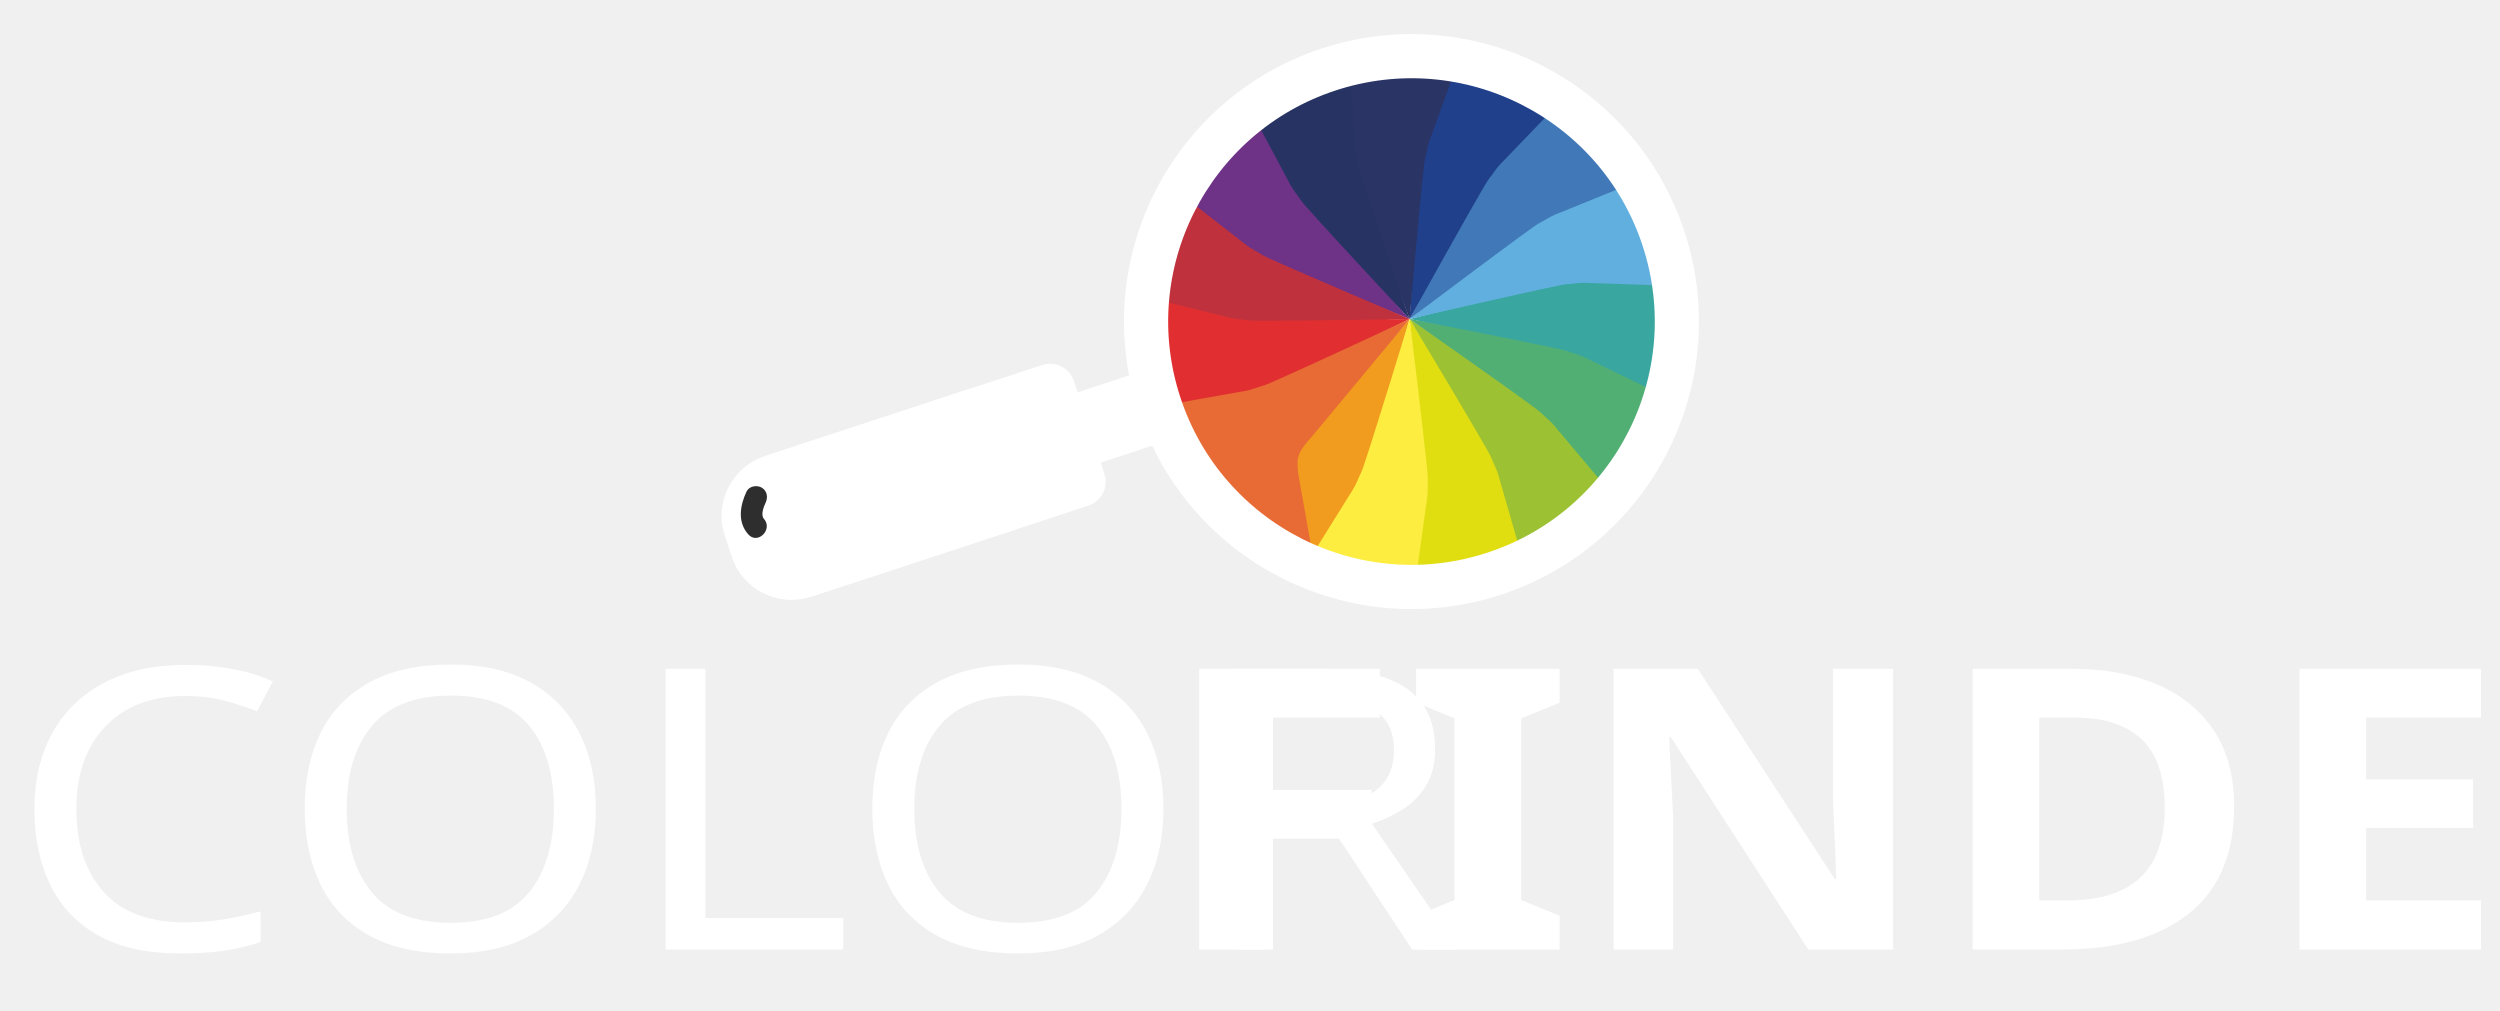
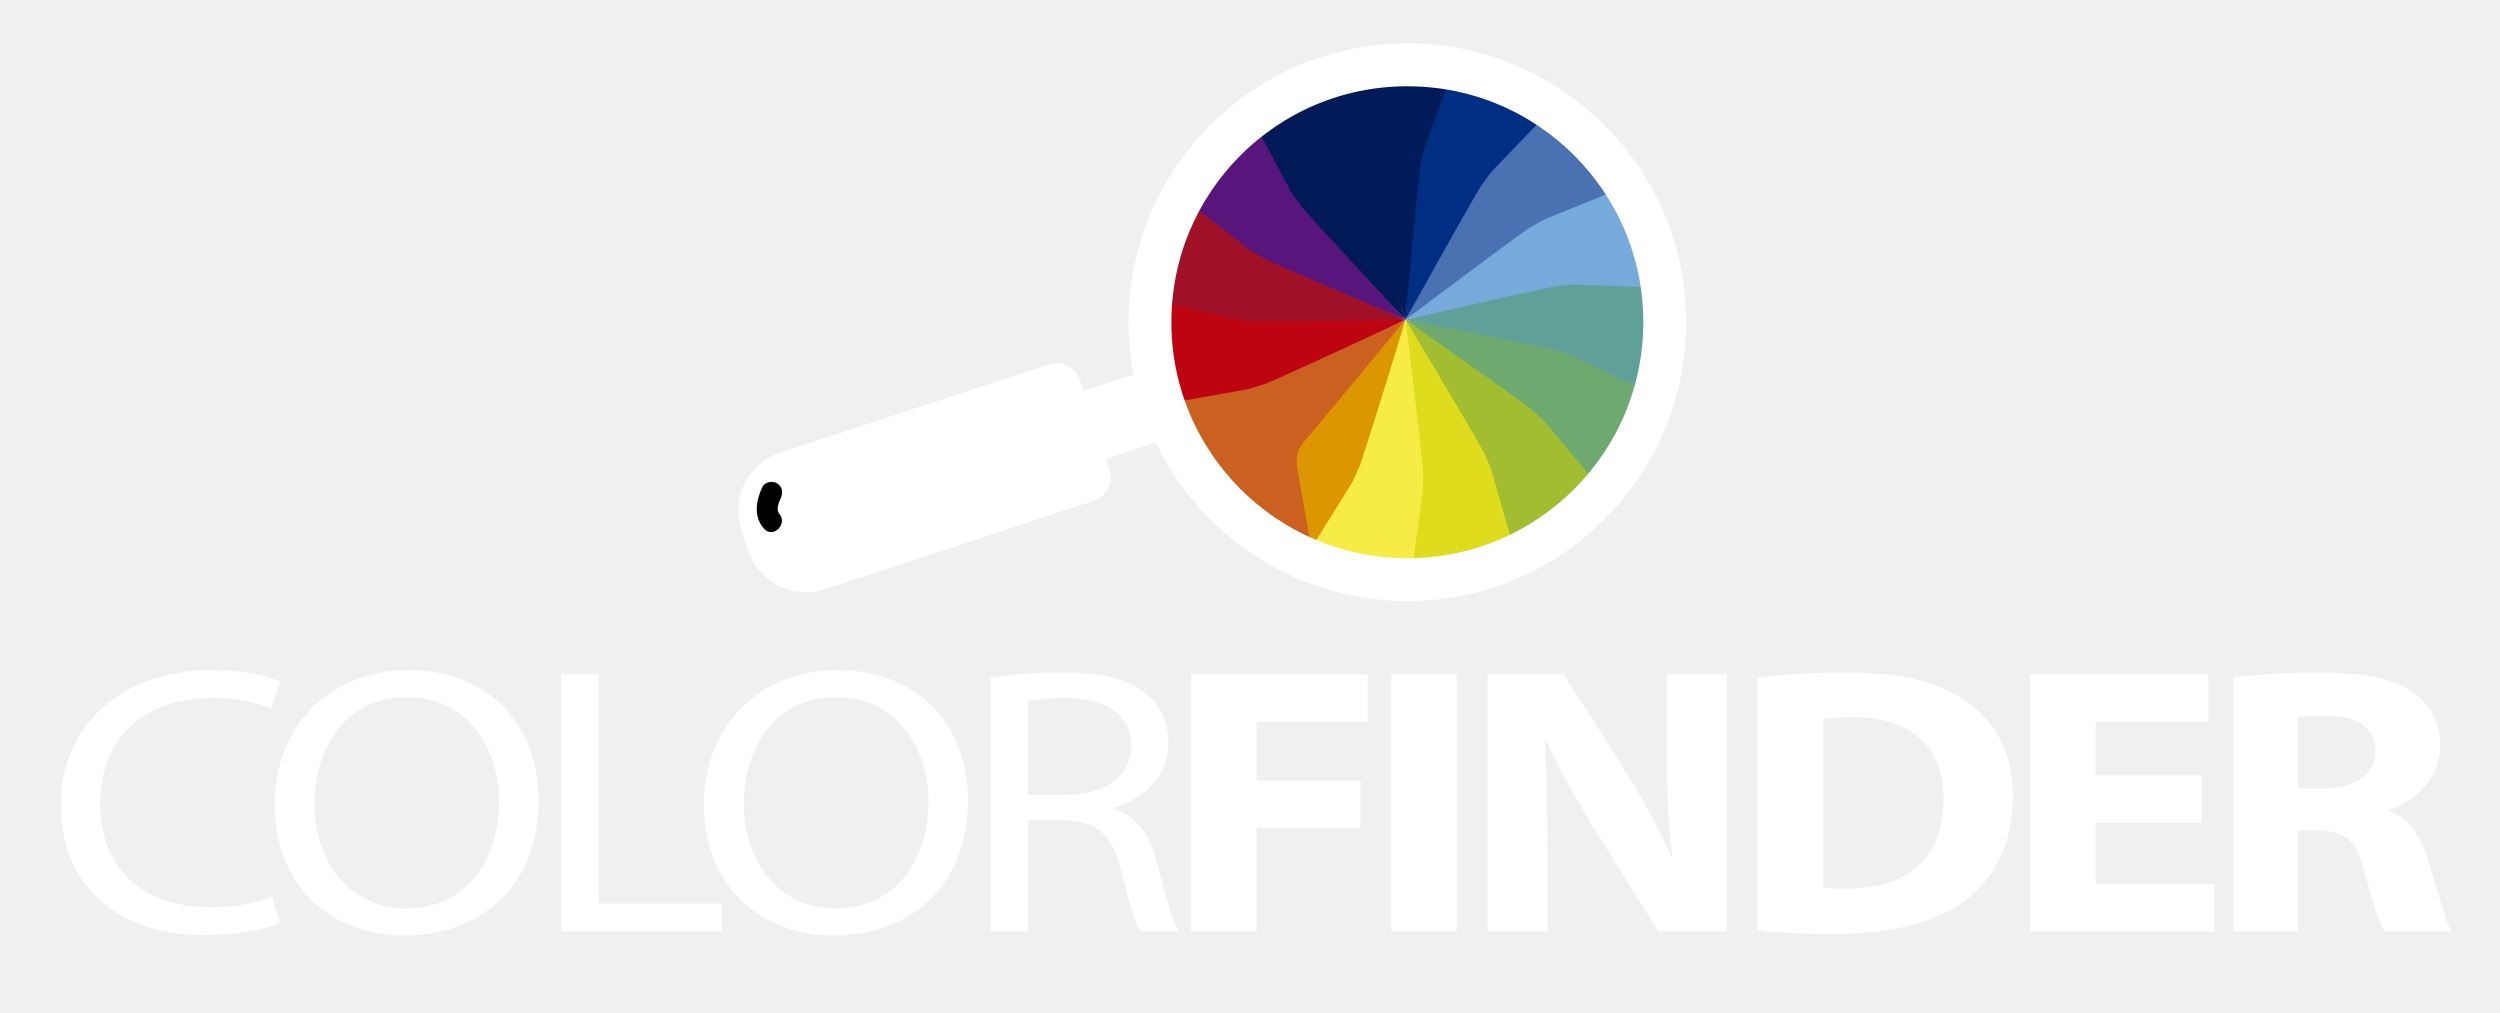
- <svg xmlns="http://www.w3.org/2000/svg" viewBox="0 0 754.667 304.956" height="304.956" width="754.667" xml:space="preserve" id="svg2" version="1.1">
-   <defs id="defs6">
-     <clipPath id="clipPath18" clipPathUnits="userSpaceOnUse">
-       <path id="path16" d="M 0,228.717 H 566 V 0 H 0 Z" />
-     </clipPath>
-     <clipPath id="clipPath34" clipPathUnits="userSpaceOnUse">
-       <path id="path32" d="m 263.098,162.331 c -3.544,-31.18 18.861,-59.334 50.044,-62.878 v 0 c 31.185,-3.544 59.336,18.862 62.879,50.043 v 0 c 3.544,31.184 -18.86,59.335 -50.043,62.881 v 0 c -2.181,0.247 -4.343,0.368 -6.488,0.368 v 0 c -28.509,-0.002 -53.095,-21.412 -56.392,-50.414" />
-     </clipPath>
-     <clipPath id="clipPath46" clipPathUnits="userSpaceOnUse">
-       <path id="path44" d="m 268.787,156.494 h 63.587 V 58.509 h -63.587 z" />
-     </clipPath>
-     <clipPath id="clipPath62" clipPathUnits="userSpaceOnUse">
-       <path id="path60" d="m 292.488,156.494 h 70.513 V 60.289 h -70.513 z" />
-     </clipPath>
-     <clipPath id="clipPath78" clipPathUnits="userSpaceOnUse">
-       <path id="path76" d="M 319.138,156.494 H 387.14 V 77.606 h -68.002 z" />
-     </clipPath>
-     <clipPath id="clipPath94" clipPathUnits="userSpaceOnUse">
-       <path id="path92" d="M 319.138,156.494 H 407.97 V 93.182 h -88.832 z" />
-     </clipPath>
-     <clipPath id="clipPath110" clipPathUnits="userSpaceOnUse">
-       <path id="path108" d="M 319.138,177.719 H 418.2 V 111.5 h -99.062 z" />
-     </clipPath>
-     <clipPath id="clipPath126" clipPathUnits="userSpaceOnUse">
-       <path id="path124" d="m 319.138,207.193 h 93.256 V 136.5 h -93.256 z" />
-     </clipPath>
-     <clipPath id="clipPath142" clipPathUnits="userSpaceOnUse">
-       <path id="path140" d="m 319.138,228.996 h 72.427 v -72.502 h -72.427 z" />
-     </clipPath>
-     <clipPath id="clipPath158" clipPathUnits="userSpaceOnUse">
-       <path id="path156" d="m 319.138,249.341 h 59.555 v -92.847 h -59.555 z" />
-     </clipPath>
-     <clipPath id="clipPath174" clipPathUnits="userSpaceOnUse">
-       <path id="path172" d="m 290.084,255.619 h 68.268 v -99.125 h -68.268 z" />
-     </clipPath>
-     <clipPath id="clipPath190" clipPathUnits="userSpaceOnUse">
-       <path id="path188" d="m 262.09,245.857 h 70.237 V 156.494 H 262.09 Z" />
-     </clipPath>
-     <clipPath id="clipPath206" clipPathUnits="userSpaceOnUse">
-       <path id="path204" d="m 240.975,225.406 h 78.163 v -68.912 h -78.163 z" />
-     </clipPath>
-     <clipPath id="clipPath222" clipPathUnits="userSpaceOnUse">
-       <path id="path220" d="m 223.226,211.717 h 95.912 v -60.401 h -95.912 z" />
-     </clipPath>
-     <clipPath id="clipPath238" clipPathUnits="userSpaceOnUse">
-       <path id="path236" d="m 220.967,189.572 h 98.171 v -69.7 h -98.171 z" />
-     </clipPath>
-     <clipPath id="clipPath254" clipPathUnits="userSpaceOnUse">
-       <path id="path252" d="m 234.581,162.809 h 84.557 V 93.662 h -84.557 z" />
-     </clipPath>
-     <clipPath id="clipPath270" clipPathUnits="userSpaceOnUse">
-       <path id="path268" d="m 252.693,156.494 h 66.445 V 72.571 h -66.445 z" />
-     </clipPath>
-     <clipPath id="clipPath286" clipPathUnits="userSpaceOnUse">
-       <path id="path284" d="M 0,228.717 H 566 V 0 H 0 Z" />
-     </clipPath>
-   </defs>
-   <g transform="matrix(1.333333,0,0,-1.333333,0,304.956)" id="g10">
-     <g id="g12">
-       <g clip-path="url(#clipPath18)" id="g14">
-         <text id="text22" style="font-variant:normal;font-weight:normal;font-stretch:normal;font-size:100px;font-family:'Myriad Pro';-inkscape-font-specification:MyriadPro-Regular;writing-mode:lr-tb;fill:#ffffff;fill-opacity:1;fill-rule:nonzero;stroke:none" transform="matrix(1,0,0,-0.89,1.6992,13.7461)">
-           <tspan id="tspan20" y="0" x="0 49.9 112.8 150.1 213">COLOR</tspan>
-         </text>
-         <text id="text26" style="font-variant:normal;font-weight:bold;font-stretch:normal;font-size:100px;font-family:'Myriad Pro';-inkscape-font-specification:MyriadPro-Bold;writing-mode:lr-tb;fill:#ffffff;fill-opacity:1;fill-rule:nonzero;stroke:none" transform="matrix(1,0,0,-0.89,262.4992,13.7461)">
-           <tspan id="tspan24" y="0" x="0 46.7 69.2 132.2 195.8 243.2">FINDER</tspan>
-         </text>
-       </g>
+ <svg xmlns="http://www.w3.org/2000/svg" xmlns:xlink="http://www.w3.org/1999/xlink" version="1.1" x="0px" y="0px" width="583.471px" height="236.237px" viewBox="0 0 583.471 236.237" enable-background="new 0 0 583.471 236.237" xml:space="preserve">
+   <g id="Capa_1">
+     <g>
+       <path fill="#FFFFFF" d="M65.301,215.414c-3.2,1.424-9.601,2.848-17.801,2.848c-19.001,0-33.302-10.68-33.302-30.35    c0-18.779,14.301-31.508,35.202-31.508c8.401,0,13.701,1.602,16.001,2.67l-2.1,6.32c-3.3-1.425-8-2.492-13.601-2.492    c-15.801,0-26.302,8.988-26.302,24.742c0,14.686,9.5,24.121,25.901,24.121c5.301,0,10.701-0.979,14.201-2.492L65.301,215.414z" />
+       <path fill="#FFFFFF" d="M125.701,186.754c0,20.649-14.101,31.597-31.302,31.597c-17.801,0-30.302-12.283-30.302-30.439    c0-19.047,13.301-31.508,31.302-31.508C113.8,156.404,125.701,168.954,125.701,186.754z M73.397,187.734    c0,12.816,7.8,24.299,21.501,24.299c13.801,0,21.602-11.305,21.602-24.922c0-11.927-7-24.388-21.501-24.388    C80.598,162.723,73.397,174.561,73.397,187.734z" />
+       <path fill="#FFFFFF" d="M130.997,157.382h8.7v53.492h28.802v6.498h-37.502V157.382z" />
+       <path fill="#FFFFFF" d="M225.9,186.754c0,20.649-14.101,31.597-31.302,31.597c-17.801,0-30.302-12.283-30.302-30.439    c0-19.047,13.301-31.508,31.302-31.508C214,156.404,225.9,168.954,225.9,186.754z M173.597,187.734    c0,12.816,7.8,24.299,21.501,24.299c13.801,0,21.602-11.305,21.602-24.922c0-11.927-7.001-24.388-21.502-24.388    C180.797,162.723,173.597,174.561,173.597,187.734z" />
+       <path fill="#FFFFFF" d="M231.196,158.184c4.4-0.802,10.7-1.246,16.701-1.246c9.301,0,15.301,1.513,19.501,4.896    c3.4,2.67,5.3,6.764,5.3,11.393c0,7.922-5.6,13.172-12.7,15.309v0.268c5.2,1.602,8.301,5.873,9.9,12.104    c2.2,8.367,3.801,14.152,5.2,16.467h-9c-1.101-1.691-2.601-6.854-4.501-14.33c-2-8.277-5.6-11.393-13.5-11.66h-8.201v25.99h-8.7    V158.184z M239.896,185.508h8.9c9.301,0,15.201-4.539,15.201-11.393c0-7.743-6.3-11.126-15.501-11.214    c-4.2,0-7.2,0.355-8.601,0.711V185.508z" />
+       <path fill="#FFFFFF" d="M277.996,157.382h41.202v11.127h-25.901v13.706h24.201v11.036h-24.201v24.121h-15.301V157.382z" />
+       <path fill="#FFFFFF" d="M339.996,157.382v59.99h-15.301v-59.99H339.996z" />
+       <path fill="#FFFFFF" d="M347.194,217.373v-59.99h17.801l14.001,21.984c4,6.32,8.001,13.797,11.001,20.561h0.3    c-1-7.922-1.3-16.021-1.3-25.01v-17.535h14v59.99h-16l-14.401-23.142c-4-6.408-8.4-14.151-11.701-21.183l-0.3,0.088    c0.4,7.922,0.601,16.377,0.601,26.168v18.068H347.194z" />
+       <path fill="#FFFFFF" d="M410.193,158.184c5.601-0.802,12.9-1.246,20.601-1.246c12.801,0,21.102,2.048,27.603,6.408    c7,4.628,11.4,12.016,11.4,22.607c0,11.481-4.7,19.403-11.201,24.298c-7.1,5.252-17.9,7.744-31.102,7.744    c-7.9,0-13.501-0.445-17.301-0.891V158.184z M425.494,207.136c1.3,0.268,3.4,0.268,5.3,0.268    c13.802,0.088,22.802-6.676,22.802-21.006c0.101-12.46-8.101-19.047-21.201-19.047c-3.4,0-5.601,0.268-6.9,0.535V207.136z" />
+       <path fill="#FFFFFF" d="M513.896,192.005h-24.802v14.24h27.702v11.127h-43.003v-59.99h41.603v11.127h-26.302v12.46h24.802V192.005    z" />
+       <path fill="#FFFFFF" d="M521.192,158.184c4.9-0.712,12.2-1.246,20.301-1.246c10.001,0,17.001,1.335,21.802,4.718    c4,2.848,6.2,7.031,6.2,12.549c0,7.654-6.101,12.906-11.9,14.775v0.267c4.7,1.69,7.3,5.696,9,11.215    c2.101,6.765,4.2,14.597,5.501,16.911h-15.602c-1.1-1.691-2.7-6.586-4.7-13.975c-1.8-7.477-4.7-9.523-10.9-9.612h-4.601v23.587    h-15.101V158.184z M536.293,183.996h6.001c7.6,0,12.101-3.383,12.101-8.634c0-5.519-4.2-8.277-11.201-8.366    c-3.7,0-5.8,0.268-6.9,0.445V183.996z" />
    </g>
-     <g id="g28">
-       <g clip-path="url(#clipPath34)" id="g30">
-         <g transform="translate(416.707,155.1445)" id="g36">
-           <path id="path38" style="fill:#ffffff;fill-opacity:1;fill-rule:nonzero;stroke:none" d="m 0,0 -12.787,15.196 7.834,16.12 c 1.532,3.155 0.217,6.953 -2.931,8.488 l -17.864,8.681 0.602,17.913 c 0.117,3.504 -2.634,6.444 -6.133,6.557 l -19.852,0.667 -6.735,16.61 c -1.318,3.249 -5.022,4.815 -8.272,3.497 l -18.403,-7.463 -12.91,12.431 c -2.527,2.435 -6.548,2.358 -8.979,-0.169 l -13.778,-14.304 -16.849,6.108 c -3.298,1.192 -6.938,-0.512 -8.134,-3.808 l -6.765,-18.672 -17.88,-1.274 c -3.498,-0.252 -6.131,-3.288 -5.88,-6.786 l 1.41,-19.811 -15.814,-8.433 c -3.093,-1.652 -4.263,-5.496 -2.612,-8.592 l 9.351,-17.52 -11.019,-14.142 c -2.155,-2.766 -1.658,-6.756 1.107,-8.909 l 15.666,-12.207 -4.311,-17.397 c -0.843,-3.403 1.229,-6.848 4.634,-7.692 l 19.279,-4.777 3.135,-17.648 c 0.613,-3.451 3.911,-5.752 7.36,-5.139 l 19.553,3.475 10.043,-14.844 c 1.97,-2.906 5.916,-3.664 8.821,-1.701 l 16.448,11.127 15.214,-9.478 c 2.976,-1.854 6.894,-0.94 8.749,2.035 l 10.501,16.857 17.749,-2.473 c 3.477,-0.486 6.684,1.94 7.167,5.414 l 2.735,19.67 17.226,4.965 c 3.362,0.97 5.31,4.49 4.336,7.859 l -5.496,19.082 13.717,11.541 C 1.915,-6.687 2.259,-2.683 0,0" />
-         </g>
-         <g id="g40">
-           <g id="g42" />
-           <g id="g54">
-             <g id="g52" clip-path="url(#clipPath46)">
-               <g id="g50" transform="translate(293.4619,127.8672)">
-                 <path id="path48" style="fill:#f19c1f;fill-opacity:1;fill-rule:nonzero;stroke:none" d="m 0,0 c 1.181,1.147 1.288,0.991 2.665,2.499 6.536,7.147 23.011,26.127 23.011,26.127 l -9.58,-34.017 c 0,0 -0.984,-2.567 -0.798,-4.425 0.188,-1.856 1.94,-4.333 1.94,-4.333 l 20.586,-30.429 c 1.962,-2.901 1.198,-6.848 -1.702,-8.813 l -21.99,-14.877 c -2.904,-1.962 -6.851,-1.205 -8.82,1.702 l -28.895,42.714 c -1.965,2.904 -1.206,6.853 1.693,8.819 l 19.168,12.964 c 0,0 1.534,0.923 2.722,2.069" />
-               </g>
-             </g>
-           </g>
-         </g>
-         <g id="g56">
-           <g id="g58" />
-           <g id="g70">
-             <g id="g68" clip-path="url(#clipPath62)">
-               <g id="g66" transform="translate(307.3262,119.8979)">
-                 <path id="path64" style="fill:#fced40;fill-opacity:1;fill-rule:nonzero;stroke:none" d="m 0,0 c 0.613,1.532 0.773,1.432 1.42,3.37 3.062,9.187 10.392,33.226 10.392,33.226 L 16.895,1.629 c 0,0 0.145,-2.75 1.066,-4.373 0.934,-1.62 3.541,-3.167 3.541,-3.167 l 31.183,-19.427 c 2.974,-1.853 3.882,-5.769 2.03,-8.747 l -14.036,-22.53 c -1.855,-2.974 -5.773,-3.888 -8.749,-2.035 l -43.777,27.272 c -2.975,1.855 -3.883,5.771 -2.031,8.748 l 12.235,19.634 c 0,0 1.027,1.47 1.643,2.996" />
-               </g>
-             </g>
-           </g>
-         </g>
-         <g id="g72">
-           <g id="g74" />
-           <g id="g86">
-             <g id="g84" clip-path="url(#clipPath78)">
-               <g id="g82" transform="translate(323.2295,118.2568)">
-                 <path id="path80" style="fill:#e0de11;fill-opacity:1;fill-rule:nonzero;stroke:none" d="m 0,0 c -0.059,1.65 0.128,1.623 -0.07,3.659 -0.941,9.637 -4.022,34.578 -4.022,34.578 L 14.774,8.357 c 0,0 1.253,-2.451 2.759,-3.552 1.505,-1.104 4.516,-1.46 4.516,-1.46 l 36.387,-5.061 c 3.472,-0.485 5.897,-3.691 5.413,-7.164 l -3.657,-26.295 c -0.482,-3.474 -3.689,-5.9 -7.167,-5.414 l -51.081,7.108 c -3.47,0.484 -5.9,3.689 -5.411,7.163 l 3.185,22.916 c 0,0 0.345,1.756 0.282,3.402" />
-               </g>
-             </g>
-           </g>
-         </g>
-         <g id="g88">
-           <g id="g90" />
-           <g id="g102">
-             <g id="g100" clip-path="url(#clipPath94)">
-               <g id="g98" transform="translate(338.4297,123.2319)">
-                 <path id="path96" style="fill:#9cc133;fill-opacity:1;fill-rule:nonzero;stroke:none" d="m 0,0 c -0.727,1.476 -0.543,1.533 -1.552,3.306 -4.779,8.426 -17.74,29.956 -17.74,29.956 L 10.099,13.64 c 0,0 2.141,-1.733 3.963,-2.123 1.825,-0.398 4.716,0.505 4.716,0.505 l 35.303,10.173 c 3.369,0.974 6.889,-0.971 7.86,-4.343 l 7.348,-25.508 c 0.975,-3.37 -0.974,-6.89 -4.336,-7.86 L 15.392,-29.801 c -3.366,-0.969 -6.884,0.971 -7.855,4.344 L 1.129,-3.229 c 0,0 -0.407,1.75 -1.129,3.229" />
-               </g>
-             </g>
-           </g>
-         </g>
-         <g id="g104">
-           <g id="g106" />
-           <g id="g118">
-             <g id="g116" clip-path="url(#clipPath110)">
-               <g id="g114" transform="translate(350.2881,133.9536)">
-                 <path id="path112" style="fill:#52af74;fill-opacity:1;fill-rule:nonzero;stroke:none" d="M 0,0 C -1.264,1.057 -1.118,1.18 -2.761,2.392 -10.556,8.143 -31.15,22.54 -31.15,22.54 L 3.675,16.571 c 0,0 2.66,-0.713 4.488,-0.332 1.831,0.38 4.109,2.383 4.109,2.383 l 28.107,23.652 c 2.68,2.26 6.686,1.911 8.945,-0.769 L 66.419,21.191 c 2.259,-2.683 1.915,-6.688 -0.767,-8.946 L 26.186,-20.963 c -2.681,-2.258 -6.689,-1.909 -8.945,0.772 L 2.343,-2.488 c 0,0 -1.074,1.435 -2.343,2.488" />
-               </g>
-             </g>
-           </g>
-         </g>
-         <g id="g120">
-           <g id="g122" />
-           <g id="g134">
-             <g id="g132" clip-path="url(#clipPath126)">
-               <g id="g130" transform="translate(356.7646,148.5747)">
-                 <path id="path128" style="fill:#39a69f;fill-opacity:1;fill-rule:nonzero;stroke:none" d="m 0,0 c -1.585,0.451 -1.501,0.621 -3.497,1.059 -9.459,2.087 -34.13,6.86 -34.13,6.86 l 34.245,8.714 c 0,0 2.719,0.435 4.236,1.525 1.51,1.087 2.782,3.845 2.782,3.845 l 16.056,33.039 c 1.53,3.155 5.331,4.469 8.485,2.936 L 52.059,46.374 c 3.147,-1.535 4.462,-5.333 2.93,-8.488 L 32.442,-8.501 c -1.53,-3.151 -5.327,-4.468 -8.484,-2.932 L 3.149,-1.321 C 3.149,-1.321 1.587,-0.45 0,0" />
-               </g>
-             </g>
-           </g>
-         </g>
-         <g id="g136">
-           <g id="g138" />
-           <g id="g150">
-             <g id="g148" clip-path="url(#clipPath142)">
-               <g id="g146" transform="translate(356.7324,164.5645)">
-                 <path id="path144" style="fill:#61afdf;fill-opacity:1;fill-rule:nonzero;stroke:none" d="m 0,0 c -1.634,-0.234 -1.622,-0.043 -3.626,-0.455 -9.489,-1.942 -33.969,-7.616 -33.969,-7.616 l 27.741,21.892 c 0,0 2.31,1.501 3.25,3.111 0.936,1.614 0.976,4.646 0.976,4.646 l 1.232,36.717 c 0.117,3.503 3.052,6.249 6.557,6.133 l 26.534,-0.893 c 3.499,-0.113 6.25,-3.053 6.134,-6.556 L 33.1,5.431 C 32.977,1.929 30.044,-0.816 26.542,-0.7 L 3.417,0.078 C 3.417,0.078 1.635,0.235 0,0" />
-               </g>
-             </g>
-           </g>
-         </g>
-         <g id="g152">
-           <g id="g154" />
-           <g id="g166">
-             <g id="g164" clip-path="url(#clipPath158)">
-               <g id="g162" transform="translate(350.1973,179.1592)">
-                 <path id="path160" style="fill:#4179b8;fill-opacity:1;fill-rule:nonzero;stroke:none" d="m 0,0 c -1.393,-0.875 -1.463,-0.701 -3.123,-1.886 -7.881,-5.64 -27.937,-20.78 -27.937,-20.78 l 16.443,31.283 c 0,0 1.493,2.311 1.695,4.165 0.203,1.851 -0.995,4.641 -0.995,4.641 l -13.808,34.041 c -1.319,3.251 0.245,6.953 3.496,8.27 l 24.601,9.981 c 3.25,1.318 6.954,-0.249 8.272,-3.497 L 28.028,18.424 C 29.347,15.176 27.78,11.472 24.533,10.157 L 3.093,1.458 C 3.093,1.458 1.395,0.879 0,0" />
-               </g>
-             </g>
-           </g>
-         </g>
-         <g id="g168">
-           <g id="g170" />
-           <g id="g182">
-             <g id="g180" clip-path="url(#clipPath174)">
-               <g id="g178" transform="translate(338.2959,189.835)">
-                 <path id="path176" style="fill:#20408b;fill-opacity:1;fill-rule:nonzero;stroke:none" d="m 0,0 c -0.921,-1.369 -1.053,-1.24 -2.087,-2.999 -4.905,-8.351 -17.071,-30.342 -17.071,-30.342 l 2.296,35.266 c 0,0 0.426,2.718 -0.145,4.497 -0.568,1.775 -2.798,3.831 -2.798,3.831 l -26.462,25.484 c -2.525,2.434 -2.601,6.451 -0.169,8.979 l 18.417,19.121 c 2.431,2.527 6.453,2.604 8.979,0.17 L 18.112,28.231 c 2.524,-2.431 2.601,-6.455 0.166,-8.976 L 2.228,2.587 C 2.228,2.587 0.918,1.366 0,0" />
-               </g>
-             </g>
-           </g>
-         </g>
-         <g id="g184">
-           <g id="g186" />
-           <g id="g198">
-             <g id="g196" clip-path="url(#clipPath190)">
-               <g id="g194" transform="translate(323.0781,194.7446)">
-                 <path id="path192" style="fill:#2a3465;fill-opacity:1;fill-rule:nonzero;stroke:none" d="M 0,0 C -0.281,-1.623 -0.464,-1.558 -0.689,-3.587 -1.771,-13.212 -3.94,-38.251 -3.94,-38.251 l -12.249,33.149 c 0,0 -0.716,2.659 -1.958,4.052 -1.243,1.393 -4.117,2.364 -4.117,2.364 l -34.535,12.519 c -3.301,1.193 -5.004,4.833 -3.806,8.131 l 9.042,24.96 c 1.197,3.296 4.836,5 8.135,3.807 L 5.062,33.156 c 3.295,-1.192 5.001,-4.835 3.804,-8.132 L 0.982,3.272 C 0.982,3.272 0.28,1.627 0,0" />
-               </g>
-             </g>
-           </g>
-         </g>
-         <g id="g200">
-           <g id="g202" />
-           <g id="g214">
-             <g id="g212" clip-path="url(#clipPath206)">
-               <g id="g210" transform="translate(307.1777,193.0415)">
-                 <path id="path208" style="fill:#273463;fill-opacity:1;fill-rule:nonzero;stroke:none" d="M 0,0 C 0.402,-1.598 0.215,-1.61 0.832,-3.556 3.754,-12.792 11.96,-36.548 11.96,-36.548 l -24.672,25.308 c 0,0 -1.736,2.136 -3.437,2.9 -1.7,0.767 -4.722,0.486 -4.722,0.486 l -36.643,-2.613 c -3.501,-0.25 -6.534,2.381 -6.787,5.884 l -1.886,26.478 c -0.251,3.498 2.382,6.534 5.88,6.786 l 51.444,3.668 c 3.501,0.248 6.537,-2.384 6.783,-5.88 L -0.431,3.389 C -0.431,3.389 -0.404,1.6 0,0" />
-               </g>
-             </g>
-           </g>
-         </g>
-         <g id="g216">
-           <g id="g218" />
-           <g id="g230">
-             <g id="g228" clip-path="url(#clipPath222)">
-               <g id="g226" transform="translate(293.3467,185.02)">
-                 <path id="path224" style="fill:#6e3286;fill-opacity:1;fill-rule:nonzero;stroke:none" d="m 0,0 c 1.014,-1.295 0.853,-1.388 2.204,-2.916 6.428,-7.245 23.587,-25.61 23.587,-25.61 l -32.83,13.084 c 0,0 -2.455,1.247 -4.324,1.256 -1.866,0.005 -4.511,-1.478 -4.511,-1.478 l -32.41,-17.292 c -3.099,-1.65 -6.941,-0.48 -8.592,2.613 l -12.496,23.424 c -1.65,3.096 -0.481,6.94 2.612,8.591 l 45.508,24.277 c 3.092,1.649 6.938,0.481 8.592,-2.616 L -1.772,2.92 c 0,0 0.755,-1.627 1.772,-2.92" />
-               </g>
-             </g>
-           </g>
-         </g>
-         <g id="g232">
-           <g id="g234" />
-           <g id="g246">
-             <g id="g244" clip-path="url(#clipPath238)">
-               <g id="g242" transform="translate(283.9736,172.0674)">
-                 <path id="path240" style="fill:#bf313c;fill-opacity:1;fill-rule:nonzero;stroke:none" d="m 0,0 c 1.453,-0.771 1.344,-0.922 3.201,-1.769 8.818,-4.003 31.963,-13.805 31.963,-13.805 l -35.319,-1.399 c 0,0 -2.742,0.14 -4.451,-0.613 -1.71,-0.75 -3.524,-3.183 -3.524,-3.183 l -22.578,-28.979 c -2.152,-2.767 -6.14,-3.262 -8.908,-1.106 l -20.944,16.316 c -2.764,2.153 -3.261,6.143 -1.107,8.91 l 31.698,40.686 c 2.156,2.764 6.145,3.261 8.907,1.107 L -2.809,1.943 c 0,0 1.352,-1.178 2.809,-1.943" />
-               </g>
-             </g>
-           </g>
-         </g>
-         <g id="g248">
-           <g id="g250" />
-           <g id="g262">
-             <g id="g260" clip-path="url(#clipPath254)">
-               <g id="g258" transform="translate(280.6816,156.4175)">
-                 <path id="path256" style="fill:#e12f31;fill-opacity:1;fill-rule:nonzero;stroke:none" d="m 0,0 c 1.646,-0.111 1.599,-0.296 3.64,-0.309 9.689,-0.074 34.816,0.385 34.816,0.385 L 6.766,-15.566 c 0,0 -2.572,-0.99 -3.828,-2.37 -1.251,-1.379 -1.917,-4.342 -1.917,-4.342 l -8.842,-35.656 c -0.843,-3.402 -4.288,-5.476 -7.687,-4.634 l -25.77,6.384 c -3.406,0.844 -5.478,4.289 -4.635,7.692 l 12.409,50.059 c 0.84,3.408 4.285,5.48 7.688,4.636 L -3.359,0.637 c 0,0 1.711,-0.525 3.359,-0.637" />
-               </g>
-             </g>
-           </g>
-         </g>
-         <g id="g264">
-           <g id="g266" />
-           <g id="g278">
-             <g id="g276" clip-path="url(#clipPath270)">
-               <g id="g274" transform="translate(284.0342,140.7852)">
-                 <path id="path272" style="fill:#e86a34;fill-opacity:1;fill-rule:nonzero;stroke:none" d="m 0,0 c 1.554,0.567 1.584,0.38 3.456,1.197 8.876,3.872 31.648,14.511 31.648,14.511 L 12.514,-11.47 c 0,0 -1.945,-1.948 -2.53,-3.72 -0.582,-1.773 0.008,-4.748 0.008,-4.748 l 6.432,-36.169 c 0.616,-3.452 -1.687,-6.748 -5.144,-7.364 l -26.137,-4.644 c -3.449,-0.614 -6.747,1.687 -7.36,5.138 l -9.024,50.778 c -0.617,3.454 1.689,6.751 5.137,7.362 l 22.783,4.052 c 0,0 1.777,0.216 3.321,0.785" />
-               </g>
-             </g>
-           </g>
+     <g>
+       <defs>
+         <circle id="SVGID_1_" cx="328.458" cy="75.205" r="56.825" />
+       </defs>
+       <clipPath id="SVGID_2_">
+         <use xlink:href="#SVGID_1_" overflow="visible" />
+       </clipPath>
+       <g clip-path="url(#SVGID_2_)">
+         <path fill="#FFFFFF" d="M425.605,75.974l-12.787-15.196l7.834-16.12c1.532-3.155,0.217-6.953-2.931-8.488l-17.864-8.681     l0.603-17.914c0.116-3.504-2.635-6.443-6.134-6.556l-19.852-0.667l-6.735-16.611c-1.317-3.249-5.021-4.815-8.271-3.497     l-18.403,7.463l-12.91-12.431c-2.526-2.435-6.548-2.357-8.979,0.169L305.397-8.25l-16.849-6.108     c-3.299-1.193-6.938,0.511-8.135,3.808l-6.765,18.672l-17.88,1.274c-3.498,0.251-6.131,3.288-5.88,6.786l1.41,19.811     l-15.814,8.433c-3.093,1.652-4.263,5.496-2.612,8.592l9.352,17.52l-11.02,14.142c-2.154,2.766-1.657,6.757,1.107,8.909     l15.666,12.207l-4.312,17.397c-0.843,3.402,1.229,6.848,4.635,7.691l19.278,4.777l3.136,17.648     c0.612,3.451,3.911,5.752,7.359,5.139l19.554-3.475l10.043,14.844c1.97,2.906,5.916,3.664,8.82,1.701l16.448-11.127l15.214,9.479     c2.977,1.854,6.895,0.939,8.749-2.035l10.501-16.857l17.749,2.473c3.478,0.486,6.685-1.939,7.167-5.414l2.735-19.669     l17.226-4.965c3.362-0.97,5.311-4.49,4.336-7.859l-5.496-19.082l13.718-11.541C427.521,82.662,427.864,78.657,425.605,75.974z" />
+         <g>
+           <path fill="#DB9600" d="M302.36,103.251c1.181-1.147,1.288-0.991,2.665-2.499c6.536-7.148,23.011-26.128,23.011-26.128      l-9.58,34.017c0,0-0.983,2.567-0.798,4.426c0.188,1.856,1.94,4.333,1.94,4.333l20.586,30.429c1.962,2.9,1.198,6.848-1.702,8.812      l-21.99,14.877c-2.904,1.963-6.851,1.205-8.82-1.701l-28.895-42.714c-1.965-2.904-1.206-6.853,1.693-8.819l19.168-12.963      C299.639,105.321,301.172,104.398,302.36,103.251z" />
+           <path fill="#F7EC45" d="M316.225,111.221c0.613-1.532,0.773-1.432,1.42-3.37c3.062-9.188,10.392-33.226,10.392-33.226      l5.083,34.966c0,0,0.146,2.75,1.066,4.373c0.934,1.621,3.541,3.167,3.541,3.167l31.183,19.427      c2.975,1.854,3.883,5.769,2.03,8.748l-14.036,22.529c-1.854,2.975-5.772,3.889-8.749,2.035l-43.776-27.271      c-2.976-1.855-3.884-5.771-2.031-8.749l12.235-19.634C314.582,114.216,315.608,112.747,316.225,111.221z" />
+           <path fill="#DEDC1C" d="M332.128,112.862c-0.059-1.65,0.128-1.623-0.07-3.659c-0.94-9.637-4.021-34.578-4.021-34.578      l18.866,29.879c0,0,1.253,2.452,2.759,3.553c1.505,1.104,4.516,1.459,4.516,1.459l36.387,5.061      c3.473,0.485,5.897,3.691,5.413,7.165l-3.656,26.294c-0.482,3.475-3.689,5.9-7.167,5.414l-51.081-7.107      c-3.471-0.484-5.9-3.689-5.411-7.164l3.185-22.916C331.846,116.264,332.191,114.507,332.128,112.862z" />
+           <path fill="#A3BD31" d="M347.328,107.887c-0.727-1.476-0.543-1.533-1.552-3.306c-4.779-8.427-17.74-29.956-17.74-29.956      l29.391,19.622c0,0,2.142,1.733,3.963,2.123c1.825,0.398,4.717-0.505,4.717-0.505l35.303-10.172      c3.369-0.975,6.889,0.971,7.86,4.343l7.348,25.508c0.975,3.37-0.974,6.89-4.336,7.859l-49.562,14.285      c-3.365,0.969-6.884-0.971-7.854-4.344l-6.408-22.229C348.457,111.115,348.05,109.366,347.328,107.887z" />
+           <path fill="#6EAA6F" d="M359.187,97.165c-1.264-1.057-1.118-1.18-2.761-2.392c-7.795-5.751-28.39-20.148-28.39-20.148      l34.825,5.969c0,0,2.66,0.713,4.488,0.332c1.831-0.38,4.109-2.383,4.109-2.383l28.106-23.653c2.68-2.259,6.687-1.91,8.945,0.77      l17.095,20.314c2.259,2.683,1.915,6.688-0.767,8.946l-39.467,33.208c-2.681,2.258-6.688,1.909-8.944-0.771l-14.898-17.703      C361.529,99.653,360.455,98.218,359.187,97.165z" />
+           <path fill="#5FA199" d="M365.663,82.544c-1.585-0.451-1.501-0.621-3.497-1.059c-9.459-2.087-34.13-6.86-34.13-6.86l34.245-8.714      c0,0,2.719-0.435,4.235-1.525c1.511-1.086,2.782-3.845,2.782-3.845l16.057-33.04c1.529-3.154,5.331-4.468,8.484-2.936      l23.882,11.604c3.147,1.535,4.463,5.333,2.931,8.488l-22.547,46.387c-1.53,3.151-5.327,4.468-8.484,2.932l-20.809-10.112      C368.812,83.865,367.25,82.994,365.663,82.544z" />
+           <path fill="#76AADB" d="M365.631,66.554c-1.634,0.234-1.622,0.043-3.626,0.455c-9.489,1.943-33.969,7.616-33.969,7.616      l27.741-21.892c0,0,2.31-1.501,3.25-3.111c0.936-1.614,0.976-4.646,0.976-4.646l1.231-36.717      c0.117-3.503,3.053-6.25,6.558-6.133l26.534,0.893c3.499,0.113,6.25,3.052,6.134,6.556l-1.729,51.548      c-0.123,3.501-3.056,6.247-6.558,6.13l-23.125-0.777C369.048,66.477,367.266,66.319,365.631,66.554z" />
+           <path fill="#4A72B2" d="M359.096,51.959c-1.393,0.875-1.463,0.701-3.123,1.886c-7.881,5.64-27.937,20.779-27.937,20.779      l16.442-31.282c0,0,1.493-2.312,1.695-4.165c0.203-1.851-0.995-4.641-0.995-4.641L331.371,0.495      c-1.319-3.25,0.244-6.952,3.495-8.27l24.602-9.981c3.25-1.318,6.954,0.249,8.271,3.497l19.385,47.794      c1.318,3.248-0.248,6.952-3.495,8.267l-21.44,8.699C362.188,50.502,360.49,51.081,359.096,51.959z" />
+           <path fill="#002E82" d="M347.194,41.284c-0.921,1.369-1.053,1.24-2.087,2.999c-4.905,8.352-17.071,30.343-17.071,30.343      l2.296-35.266c0,0,0.427-2.718-0.145-4.497c-0.568-1.775-2.798-3.831-2.798-3.831L300.928,5.546      c-2.525-2.434-2.602-6.45-0.169-8.979l18.417-19.122c2.431-2.527,6.452-2.604,8.979-0.169l37.152,35.776      c2.523,2.431,2.601,6.455,0.166,8.976l-16.051,16.667C349.422,38.696,348.112,39.917,347.194,41.284z" />
+           <path fill="#001A5A" d="M331.977,36.374c-0.281,1.623-0.464,1.558-0.689,3.587c-1.081,9.625-3.251,34.664-3.251,34.664      l-12.249-33.149c0,0-0.716-2.659-1.958-4.052c-1.242-1.393-4.116-2.364-4.116-2.364l-34.535-12.519      c-3.301-1.193-5.004-4.833-3.807-8.131l9.043-24.959c1.196-3.296,4.836-5,8.135-3.808l48.49,17.575      c3.295,1.192,5.001,4.835,3.804,8.132l-7.884,21.752C332.959,33.102,332.257,34.747,331.977,36.374z" />
+           <path fill="#001A57" d="M316.076,38.077c0.402,1.598,0.215,1.61,0.832,3.556c2.922,9.235,11.128,32.992,11.128,32.992      l-24.672-25.308c0,0-1.736-2.136-3.438-2.9c-1.699-0.767-4.722-0.486-4.722-0.486l-36.643,2.613      c-3.501,0.25-6.534-2.381-6.787-5.883l-1.886-26.479c-0.251-3.498,2.382-6.534,5.88-6.786l51.443-3.668      c3.501-0.249,6.537,2.384,6.783,5.879l1.649,23.08C315.646,34.688,315.672,36.478,316.076,38.077z" />
+           <path fill="#58167D" d="M302.245,46.099c1.014,1.295,0.853,1.388,2.204,2.916c6.428,7.245,23.587,25.611,23.587,25.611      l-32.83-13.084c0,0-2.455-1.247-4.324-1.256c-1.865-0.005-4.511,1.478-4.511,1.478l-32.41,17.292      c-3.099,1.65-6.94,0.48-8.592-2.613l-12.496-23.424c-1.65-3.096-0.48-6.94,2.612-8.592l45.508-24.276      c3.092-1.649,6.938-0.481,8.592,2.616l10.888,20.413C300.473,43.179,301.229,44.805,302.245,46.099z" />
+           <path fill="#A01127" d="M292.872,59.051c1.453,0.771,1.344,0.922,3.201,1.769c8.817,4.004,31.963,13.805,31.963,13.805      l-35.319,1.399c0,0-2.742-0.139-4.451,0.613c-1.71,0.75-3.523,3.183-3.523,3.183l-22.578,28.979      c-2.152,2.767-6.14,3.263-8.908,1.107l-20.943-16.317c-2.765-2.152-3.262-6.143-1.107-8.909l31.698-40.687      c2.155-2.764,6.145-3.261,8.907-1.107l18.253,14.222C290.063,57.108,291.415,58.286,292.872,59.051z" />
+           <path fill="#BF0411" d="M289.58,74.701c1.646,0.111,1.599,0.296,3.64,0.309c9.689,0.075,34.816-0.385,34.816-0.385      l-31.69,15.642c0,0-2.571,0.99-3.828,2.37c-1.251,1.379-1.917,4.342-1.917,4.342l-8.842,35.656      c-0.843,3.402-4.288,5.477-7.687,4.635l-25.771-6.385c-3.405-0.844-5.478-4.289-4.635-7.691l12.409-50.06      c0.84-3.408,4.285-5.479,7.688-4.635l22.457,5.565C286.221,74.064,287.932,74.589,289.58,74.701z" />
+           <path fill="#CB6120" d="M292.933,90.333c1.554-0.567,1.584-0.38,3.456-1.197c8.876-3.872,31.647-14.511,31.647-14.511      l-22.59,27.179c0,0-1.944,1.948-2.529,3.72c-0.582,1.773,0.008,4.748,0.008,4.748l6.432,36.169      c0.616,3.451-1.687,6.748-5.144,7.363l-26.138,4.645c-3.448,0.613-6.747-1.688-7.359-5.139l-9.024-50.778      c-0.617-3.454,1.689-6.75,5.138-7.361l22.782-4.052C289.611,91.119,291.389,90.902,292.933,90.333z" />
        </g>
      </g>
    </g>
-     <g id="g280">
-       <g clip-path="url(#clipPath286)" id="g282">
-         <g transform="translate(338.3096,98.8452)" id="g288">
-           <path id="path290" style="fill:none;stroke:#ffffff;stroke-width:10;stroke-linecap:butt;stroke-linejoin:miter;stroke-miterlimit:10;stroke-dasharray:none;stroke-opacity:1" d="m 0,0 c -31.519,-10.355 -65.466,6.801 -75.82,38.32 -10.355,31.518 6.801,65.464 38.321,75.819 C -5.981,124.495 27.965,107.338 38.319,75.82 48.675,44.3 31.519,10.355 0,0 Z" />
-         </g>
-         <g transform="translate(184.5186,93.9175)" id="g292">
-           <path id="path294" style="fill:#ffffff;fill-opacity:1;fill-rule:nonzero;stroke:none" d="m 0,0 c -2.962,-0.974 -6.183,0.654 -7.156,3.616 l -6.917,21.054 c -0.973,2.962 0.654,6.183 3.616,7.156 l 61.905,20.338 c 2.963,0.973 6.183,-0.654 7.156,-3.617 l 6.917,-21.052 c 0.974,-2.963 -0.654,-6.183 -3.616,-7.156 z" />
-         </g>
-         <g transform="translate(183.5723,93.6069)" id="g296">
-           <path id="path298" style="fill:#ffffff;fill-opacity:1;fill-rule:nonzero;stroke:none" d="m 0,0 c -7.406,-2.434 -15.456,1.636 -17.89,9.041 l -1.608,4.896 c -2.433,7.405 1.636,15.455 9.041,17.888 l 45.748,15.031 c 7.406,2.433 15.456,-1.635 17.889,-9.042 l 1.609,-4.896 C 57.222,25.512 53.153,17.462 45.748,15.029 Z" />
-         </g>
-         <g transform="translate(229.2598,117.4316)" id="g300">
-           <path id="path302" style="fill:#ffffff;fill-opacity:1;fill-rule:nonzero;stroke:none" d="M 0,0 -5.229,15.913 31.11,27.852 36.339,11.939 Z" />
-         </g>
-         <g transform="translate(170.7568,110.502)" id="g304">
-           <path id="path306" style="fill:#ffffff;fill-opacity:1;fill-rule:nonzero;stroke:none" d="M 0,0 C -1.333,1.333 -1.333,4 0,6.667" />
-         </g>
-         <g transform="translate(172.5244,112.2695)" id="g308">
-           <path id="path310" style="fill:#ffffff;fill-opacity:1;fill-rule:nonzero;stroke:none" d="M 0,0 C -0.776,0.873 -0.013,2.779 0.391,3.637 0.972,4.87 0.747,6.324 -0.506,7.058 -1.602,7.7 -3.346,7.394 -3.926,6.161 -5.408,3.014 -6.033,-0.727 -3.535,-3.536 -1.388,-5.949 2.135,-2.4 0,0" />
-         </g>
-         <g transform="translate(172.9429,111.269)" id="g312">
-           <path id="path314" style="fill:#2e2e2e;fill-opacity:1;fill-rule:nonzero;stroke:none" d="M 0,0 C -0.776,0.873 -0.013,2.779 0.391,3.638 0.972,4.87 0.747,6.324 -0.506,7.058 -1.602,7.7 -3.346,7.394 -3.926,6.161 -5.407,3.015 -6.034,-0.728 -3.535,-3.535 -1.388,-5.949 2.136,-2.399 0,0" />
-         </g>
+     <circle fill="none" stroke="#FFFFFF" stroke-width="10" stroke-miterlimit="10" cx="328.458" cy="75.204" r="60.071" />
+     <g>
+       <path fill="#FFFFFF" d="M193.417,137.201c-2.962,0.974-6.183-0.654-7.156-3.616l-6.917-21.054    c-0.973-2.962,0.654-6.183,3.617-7.156l61.905-20.338c2.963-0.973,6.183,0.654,7.156,3.617l6.917,21.053    c0.974,2.962-0.654,6.183-3.616,7.156L193.417,137.201z" />
+     </g>
+     <g>
+       <path fill="#FFFFFF" d="M192.471,137.512c-7.406,2.434-15.456-1.636-17.89-9.041l-1.608-4.896    c-2.434-7.406,1.635-15.456,9.041-17.889l45.748-15.031c7.406-2.433,15.456,1.635,17.889,9.042l1.609,4.896    c2.433,7.406-1.636,15.456-9.041,17.889L192.471,137.512z" />
+     </g>
+     <rect x="245.338" y="80.636" transform="matrix(0.3121 0.95 -0.95 0.3121 269.2931 -172.4154)" fill="#FFFFFF" width="16.75" height="38.25" />
+     <g>
+       <path fill="#FFFFFF" d="M179.655,120.617c-1.333-1.333-1.333-4,0-6.667" />
+       <g>
+         <path fill="#FFFFFF" d="M181.423,118.849c-0.776-0.873-0.013-2.779,0.391-3.637c0.581-1.233,0.355-2.687-0.897-3.42     c-1.096-0.642-2.84-0.336-3.42,0.897c-1.481,3.146-2.107,6.888,0.391,9.696C180.035,124.798,183.558,121.249,181.423,118.849     L181.423,118.849z" />
+       </g>
+     </g>
+     <g>
+       <g>
+         <path fill="#010002" d="M181.841,119.85c-0.776-0.873-0.013-2.779,0.391-3.638c0.581-1.232,0.355-2.687-0.897-3.42     c-1.096-0.643-2.84-0.336-3.42,0.896c-1.481,3.146-2.107,6.889,0.391,9.696C180.454,125.799,183.977,122.249,181.841,119.85     L181.841,119.85z" />
      </g>
    </g>
  </g>
+   <g id="Capa_2">
+ </g>
+   <g id="Capa_3">
+ </g>
</svg>
